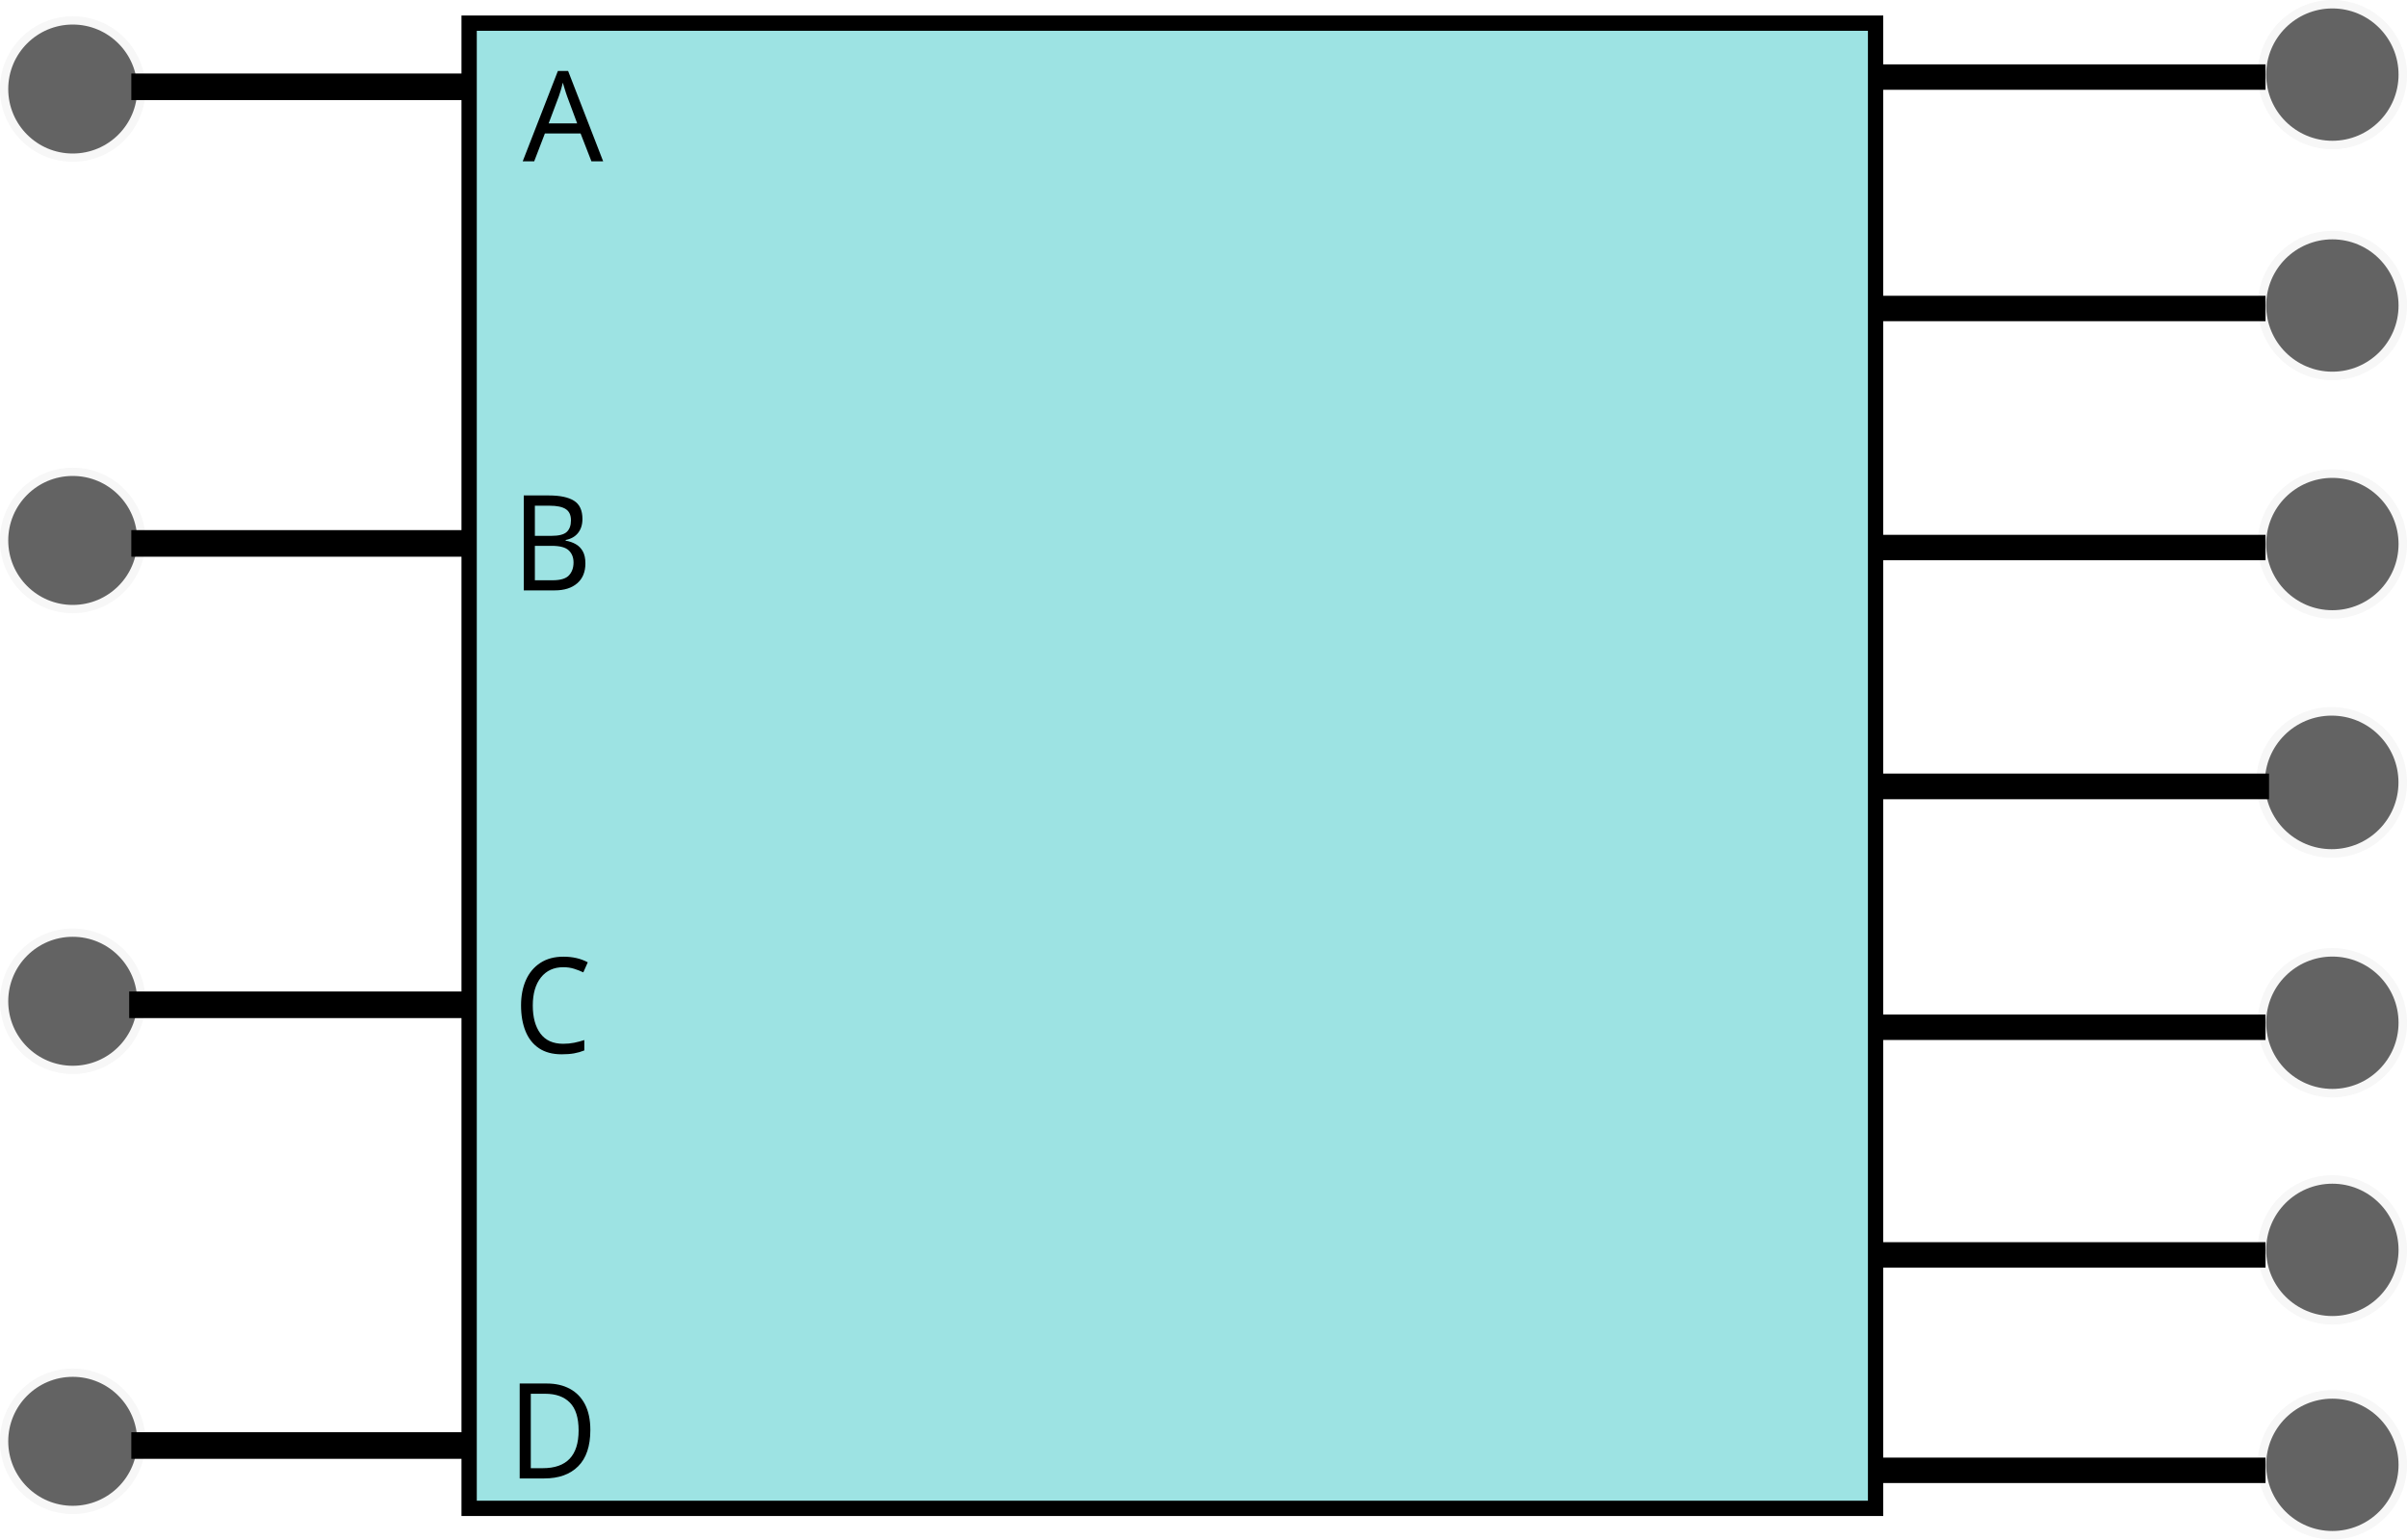
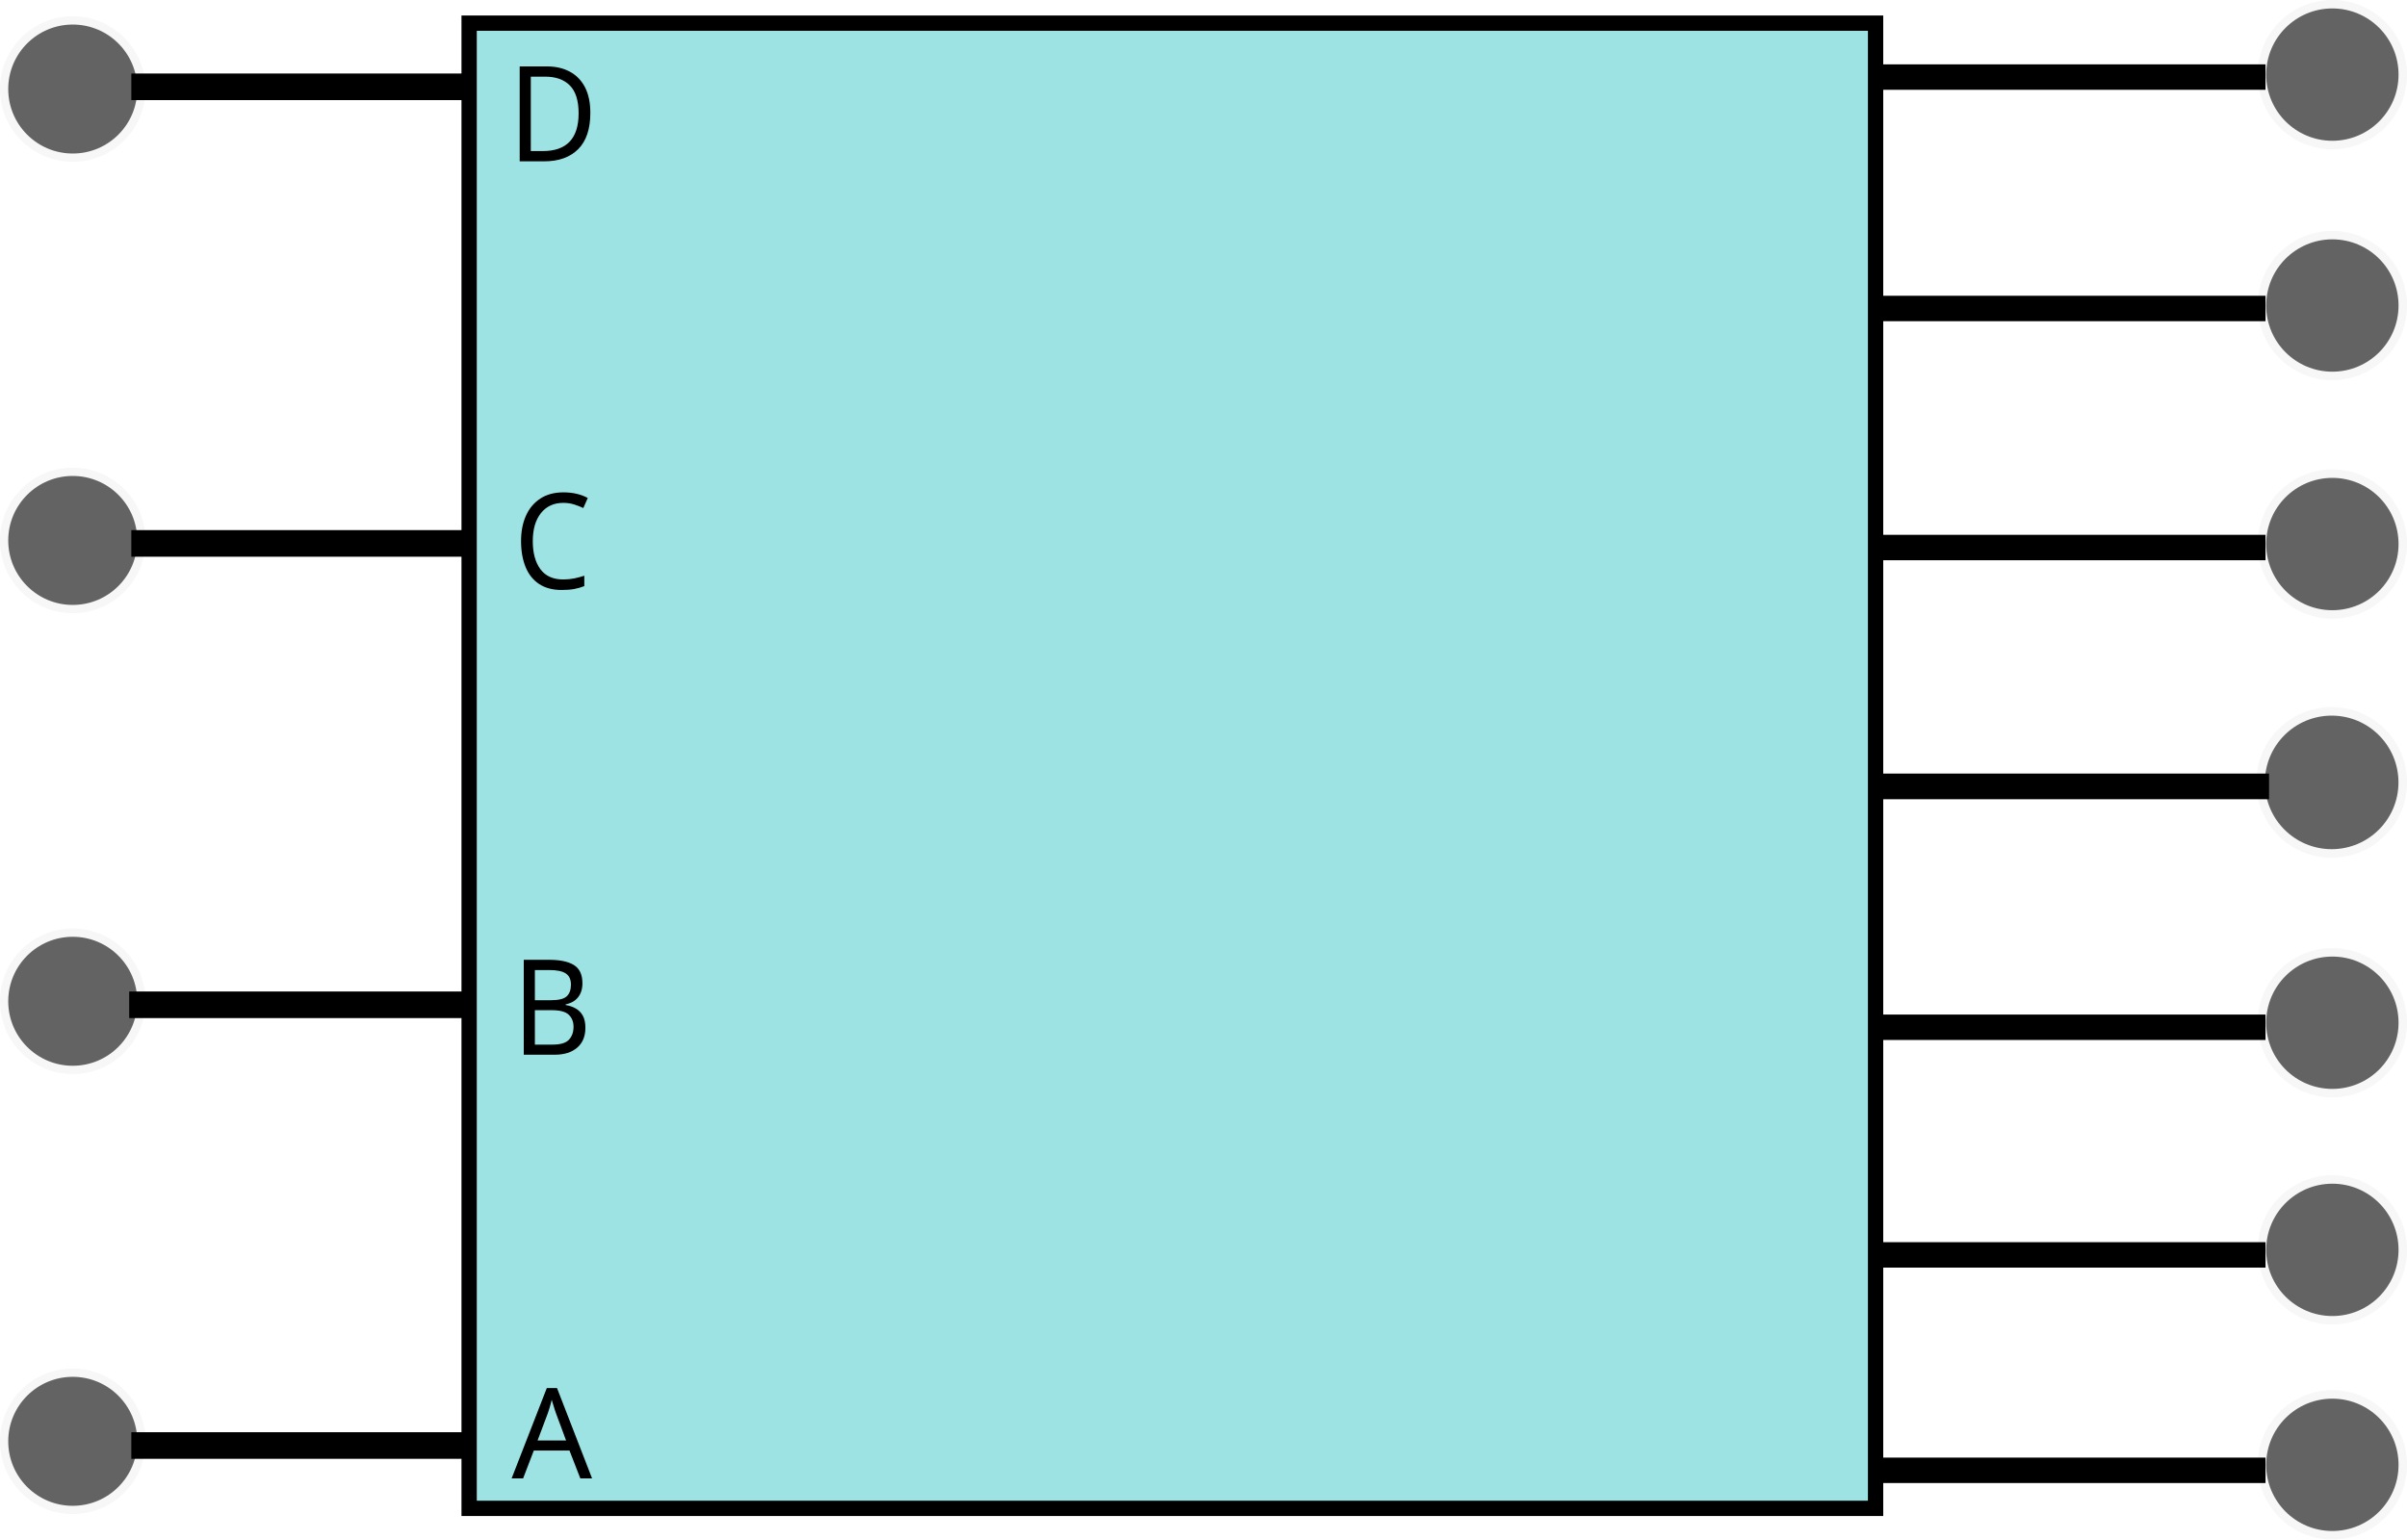
<svg xmlns="http://www.w3.org/2000/svg" width="244.978mm" height="156.729mm" viewBox="0 0 868.032 555.34" id="svg4252" version="1.1">
  <defs id="defs4254" />
  <g id="layer1" transform="translate(-5.785953,-301.8351)">
    <text xml:space="preserve" style="font-style:normal;font-weight:normal;font-size:40px;line-height:125%;font-family:sans-serif;letter-spacing:0px;word-spacing:0px;fill:#000000;fill-opacity:1;stroke:none;stroke-width:1px;stroke-linecap:butt;stroke-linejoin:miter;stroke-opacity:1" x="630.854" y="791.609" id="text5022">
      <tspan id="tspan5024" x="630.854" y="791.609" />
    </text>
    <rect style="opacity:1;fill:#97e2e2;fill-opacity:0.934;stroke:#000000;stroke-width:5.518;stroke-miterlimit:3.55;stroke-dasharray:none;stroke-opacity:1" id="rect4800" width="507.205" height="535.776" x="174.969" y="310.188" />
    <path d="m 822.795,413.118 -138.532,0" style="fill:none;stroke:#000000;stroke-width:9.171px" id="path2906" />
    <circle style="opacity:0.649;fill:#000000;fill-opacity:0.934;stroke:#000000;stroke-width:6.095;stroke-miterlimit:3.55;stroke-dasharray:none;stroke-opacity:0.053" id="path5637" cx="846.902" cy="412.048" r="23.868" />
    <path d="m 822.794,329.639 -138.532,0" style="fill:none;stroke:#000000;stroke-width:9.171px" id="path2906-5" />
    <circle style="opacity:0.649;fill:#000000;fill-opacity:0.934;stroke:#000000;stroke-width:6.095;stroke-miterlimit:3.55;stroke-dasharray:none;stroke-opacity:0.053" id="path5637-2" cx="846.902" cy="328.75" r="23.868" />
    <path d="m 822.795,499.353 -138.532,0" style="fill:none;stroke:#000000;stroke-width:9.171px" id="path2906-6" />
    <circle style="opacity:0.649;fill:#000000;fill-opacity:0.934;stroke:#000000;stroke-width:6.095;stroke-miterlimit:3.55;stroke-dasharray:none;stroke-opacity:0.053" id="path5637-3" cx="846.902" cy="498.095" r="23.868" />
    <path d="m 822.795,672.412 -138.532,0" style="fill:none;stroke:#000000;stroke-width:9.171px" id="path2906-8" />
    <circle style="opacity:0.649;fill:#000000;fill-opacity:0.934;stroke:#000000;stroke-width:6.095;stroke-miterlimit:3.55;stroke-dasharray:none;stroke-opacity:0.053" id="path5637-31" cx="846.902" cy="670.778" r="23.868" />
    <path d="m 824.07,585.524 -139.807,0" style="fill:none;stroke:#000000;stroke-width:9.256px" id="path2906-5-6" />
    <circle style="opacity:0.649;fill:#000000;fill-opacity:0.934;stroke:#000000;stroke-width:6.151;stroke-miterlimit:3.55;stroke-dasharray:none;stroke-opacity:0.053" id="path5637-2-2" cx="846.655" cy="584.079" r="24.087" />
    <path d="m 822.795,754.526 -138.532,0" style="fill:none;stroke:#000000;stroke-width:9.171px" id="path2906-6-3" />
    <circle style="opacity:0.649;fill:#000000;fill-opacity:0.934;stroke:#000000;stroke-width:6.095;stroke-miterlimit:3.55;stroke-dasharray:none;stroke-opacity:0.053" id="path5637-3-8" cx="846.902" cy="752.714" r="23.868" />
    <path d="m 822.795,832.241 -138.532,0" style="fill:none;stroke:#000000;stroke-width:9.171px" id="path2906-8-4" />
    <circle style="opacity:0.649;fill:#000000;fill-opacity:0.934;stroke:#000000;stroke-width:6.095;stroke-miterlimit:3.55;stroke-dasharray:none;stroke-opacity:0.053" id="path5637-31-2" cx="846.902" cy="830.26" r="23.868" />
-     <text xml:space="preserve" style="font-style:normal;font-weight:normal;font-size:46.221px;line-height:125%;font-family:sans-serif;letter-spacing:0px;word-spacing:0px;fill:#000000;fill-opacity:1;stroke:none;stroke-width:1px;stroke-linecap:butt;stroke-linejoin:miter;stroke-opacity:1" x="197.501" y="496.163" id="text4869" transform="scale(0.9637861,1.037575)">
-       <tspan id="tspan4871" x="197.501" y="496.163">B</tspan>
+     <text xml:space="preserve" style="font-style:normal;font-weight:normal;font-size:46.221px;line-height:125%;font-family:sans-serif;letter-spacing:0px;word-spacing:0px;fill:#000000;fill-opacity:1;stroke:none;stroke-width:1px;stroke-linecap:butt;stroke-linejoin:miter;stroke-opacity:1" x="197.501" y="657.604" id="text4869" transform="scale(0.9637861,1.037575)">
+       <tspan id="tspan4871" x="197.501" y="657.604">B</tspan>
    </text>
-     <text xml:space="preserve" style="font-style:normal;font-weight:normal;font-size:46.221px;line-height:125%;font-family:sans-serif;letter-spacing:0px;word-spacing:0px;fill:#000000;fill-opacity:1;stroke:none;stroke-width:1px;stroke-linecap:butt;stroke-linejoin:miter;stroke-opacity:1" x="198.156" y="656.994" id="text4994" transform="scale(0.9637861,1.037575)">
-       <tspan id="tspan4996" x="198.156" y="656.994">C</tspan>
+     <text xml:space="preserve" style="font-style:normal;font-weight:normal;font-size:46.221px;line-height:125%;font-family:sans-serif;letter-spacing:0px;word-spacing:0px;fill:#000000;fill-opacity:1;stroke:none;stroke-width:1px;stroke-linecap:butt;stroke-linejoin:miter;stroke-opacity:1" x="198.155" y="495.554" id="text4994" transform="scale(0.9637861,1.037575)">
+       <tspan id="tspan4996" x="198.155" y="495.554">C</tspan>
    </text>
-     <text xml:space="preserve" style="font-style:normal;font-weight:normal;font-size:46.221px;line-height:125%;font-family:sans-serif;letter-spacing:0px;word-spacing:0px;fill:#000000;fill-opacity:1;stroke:none;stroke-width:1px;stroke-linecap:butt;stroke-linejoin:miter;stroke-opacity:1" x="195.978" y="804.92" id="text5000" transform="scale(0.9637861,1.037575)">
-       <tspan id="tspan5002" x="195.978" y="804.92">D</tspan>
+     <text xml:space="preserve" style="font-style:normal;font-weight:normal;font-size:46.221px;line-height:125%;font-family:sans-serif;letter-spacing:0px;word-spacing:0px;fill:#000000;fill-opacity:1;stroke:none;stroke-width:1px;stroke-linecap:butt;stroke-linejoin:miter;stroke-opacity:1" x="195.978" y="346.994" id="text5000" transform="scale(0.9637861,1.037575)">
+       <tspan id="tspan5002" x="195.978" y="346.994">D</tspan>
    </text>
    <circle style="opacity:0.649;fill:#000000;fill-opacity:0.934;stroke:#000000;stroke-width:5.941;stroke-miterlimit:3.55;stroke-dasharray:none;stroke-opacity:0.053" id="path5637-5" cx="32.019" cy="333.954" r="23.262" />
    <path d="m 174.286,333.153 -121.143,0" style="fill:none;stroke:#000000;stroke-width:9.597px" id="path2902" />
    <circle style="opacity:0.649;fill:#000000;fill-opacity:0.934;stroke:#000000;stroke-width:5.941;stroke-miterlimit:3.55;stroke-dasharray:none;stroke-opacity:0.053" id="path5637-7" cx="32.018" cy="663.037" r="23.262" />
    <path d="m 173.519,664.304 -121.143,0" style="fill:none;stroke:#000000;stroke-width:9.597px" id="path2904" />
    <circle style="opacity:0.649;fill:#000000;fill-opacity:0.934;stroke:#000000;stroke-width:5.941;stroke-miterlimit:3.55;stroke-dasharray:none;stroke-opacity:0.053" id="path5637-5-5" cx="32.018" cy="496.796" r="23.262" />
    <path d="m 174.285,497.867 -121.143,0" style="fill:none;stroke:#000000;stroke-width:9.597px" id="path2902-5" />
    <circle style="opacity:0.649;fill:#000000;fill-opacity:0.934;stroke:#000000;stroke-width:5.941;stroke-miterlimit:3.55;stroke-dasharray:none;stroke-opacity:0.053" id="path5637-5-58" cx="32.018" cy="821.778" r="23.262" />
    <path d="m 174.285,823.293 -121.143,0" style="fill:none;stroke:#000000;stroke-width:9.597px" id="path2902-59" />
-     <text xml:space="preserve" style="font-style:normal;font-weight:normal;font-size:45.468px;line-height:125%;font-family:sans-serif;letter-spacing:0px;word-spacing:0px;fill:#000000;fill-opacity:1;stroke:none;stroke-width:1px;stroke-linecap:butt;stroke-linejoin:miter;stroke-opacity:1" x="194.288" y="360.032" id="text4608">
-       <tspan id="tspan4610" x="194.288" y="360.032">A</tspan>
+     <text xml:space="preserve" style="font-style:normal;font-weight:normal;font-size:45.468px;line-height:125%;font-family:sans-serif;letter-spacing:0px;word-spacing:0px;fill:#000000;fill-opacity:1;stroke:none;stroke-width:1px;stroke-linecap:butt;stroke-linejoin:miter;stroke-opacity:1" x="190.288" y="835.165" id="text4608">
+       <tspan id="tspan4610" x="190.288" y="835.165">A</tspan>
    </text>
  </g>
</svg>
